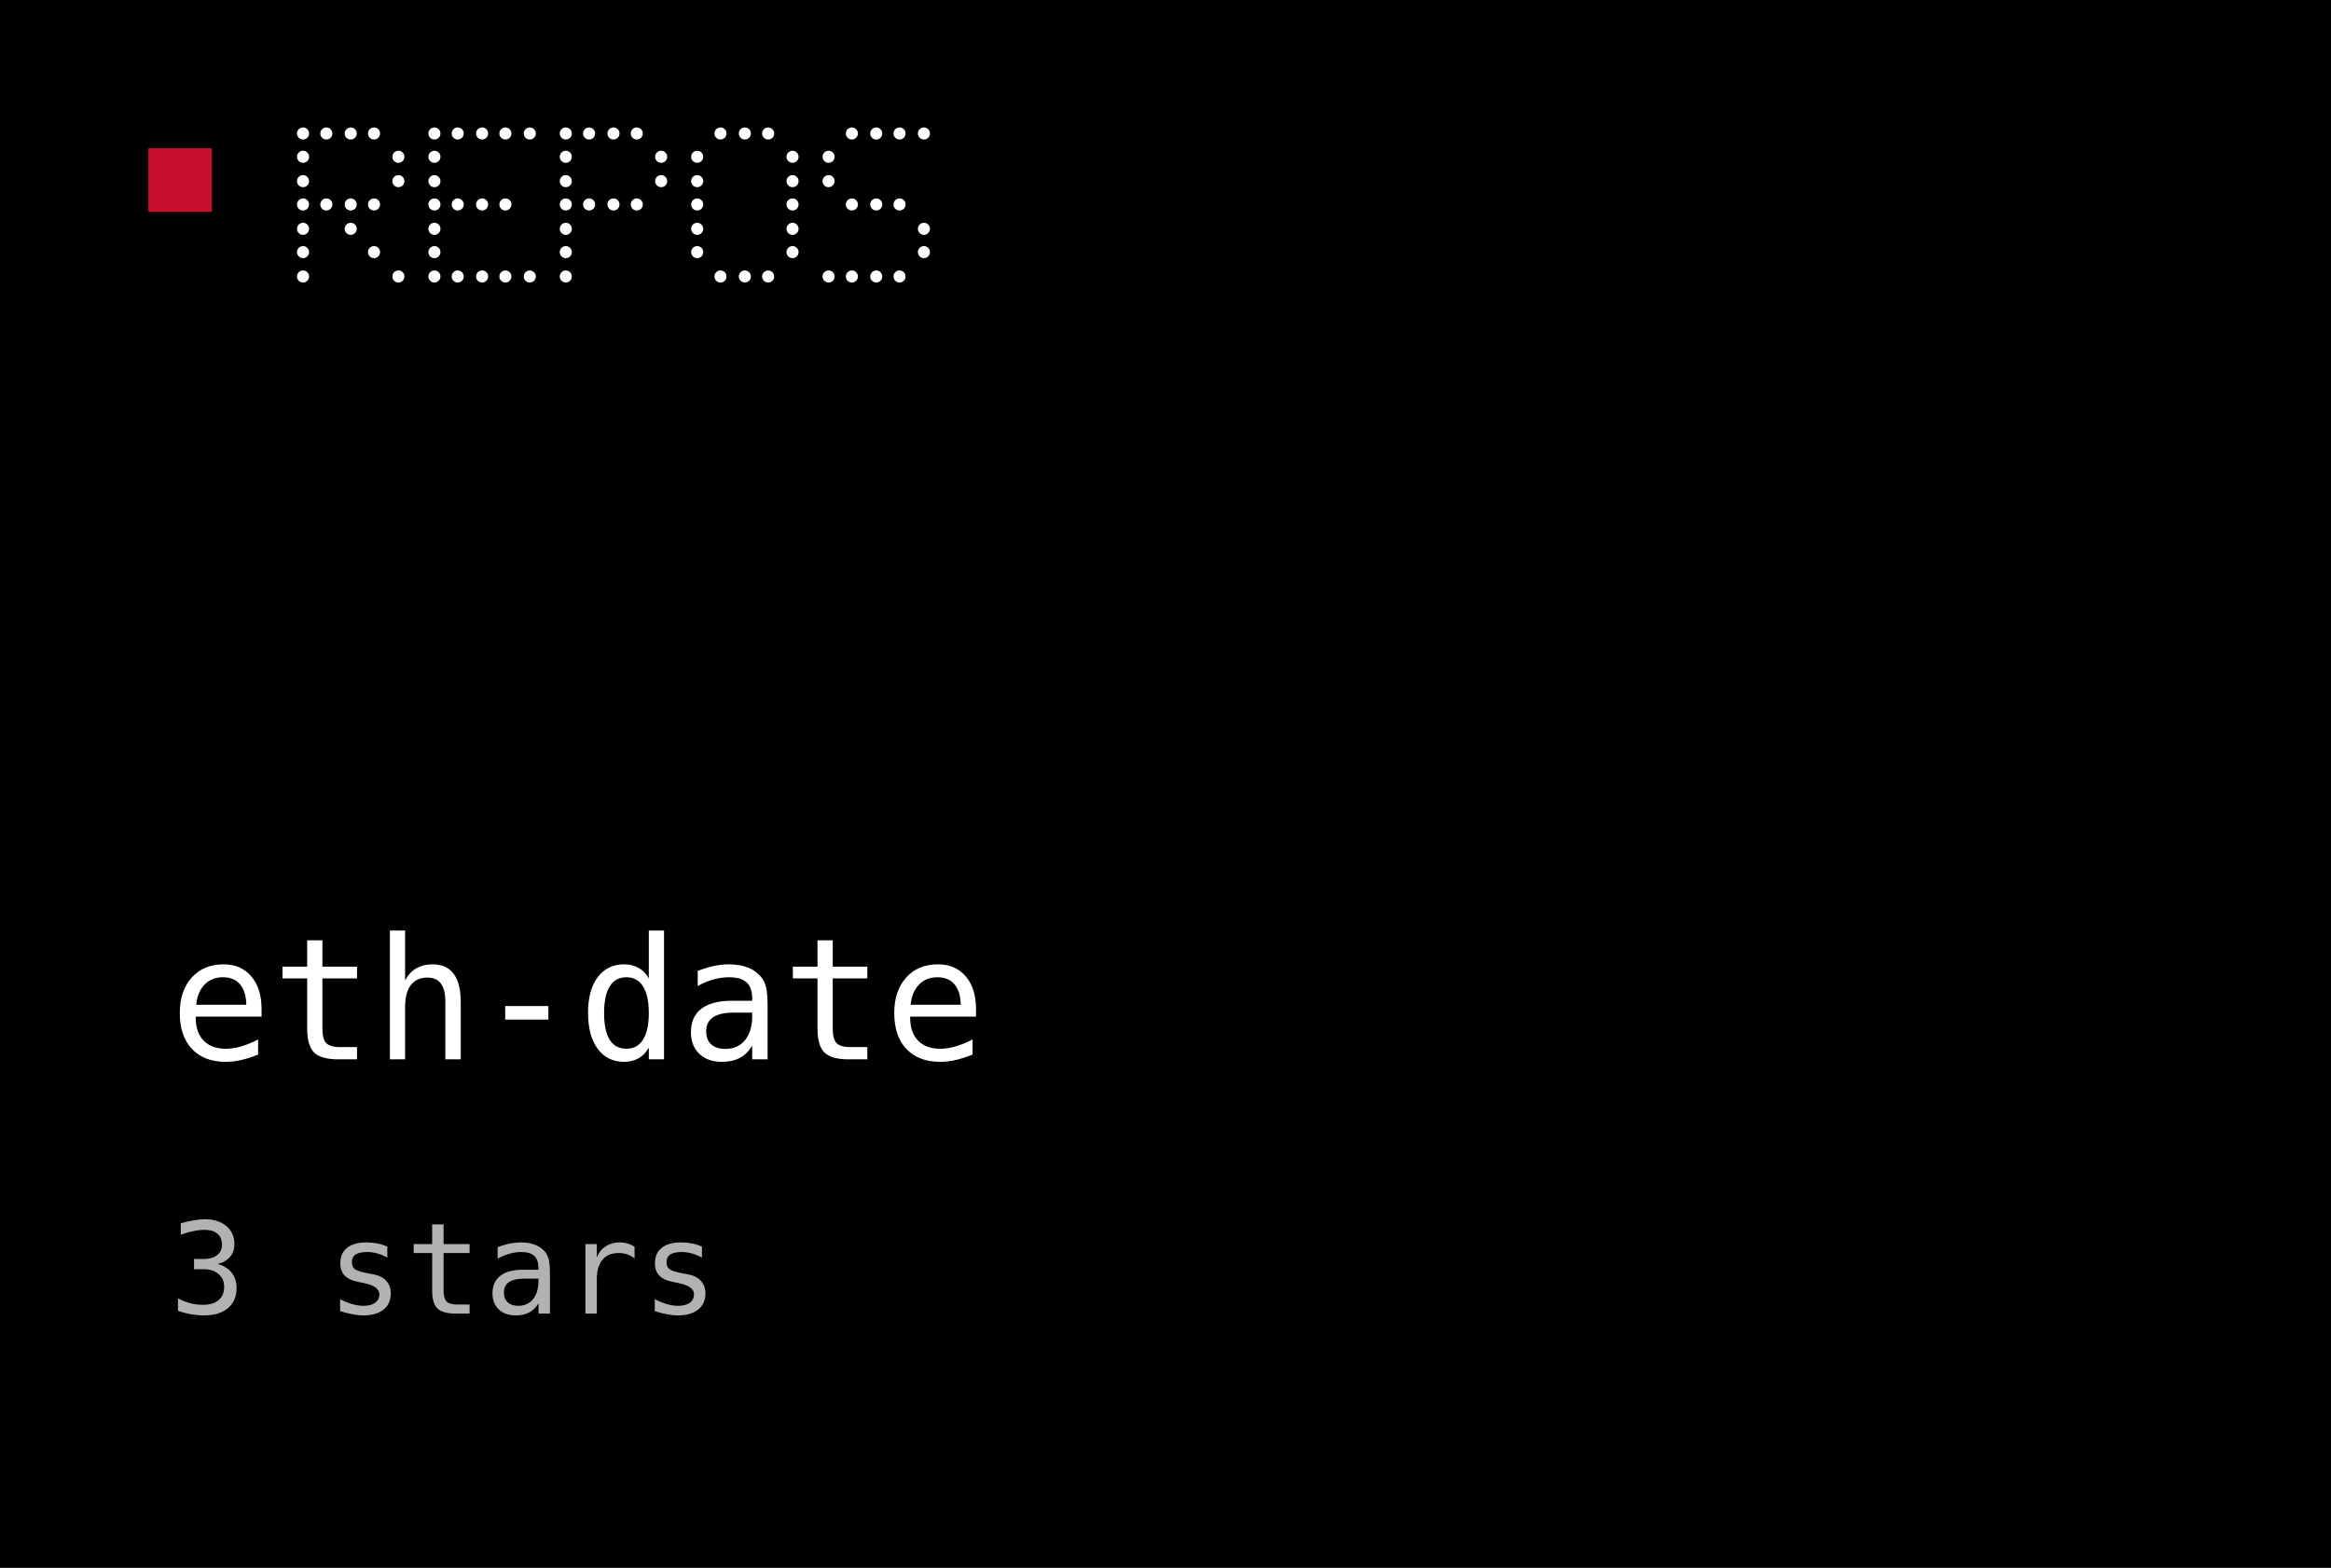
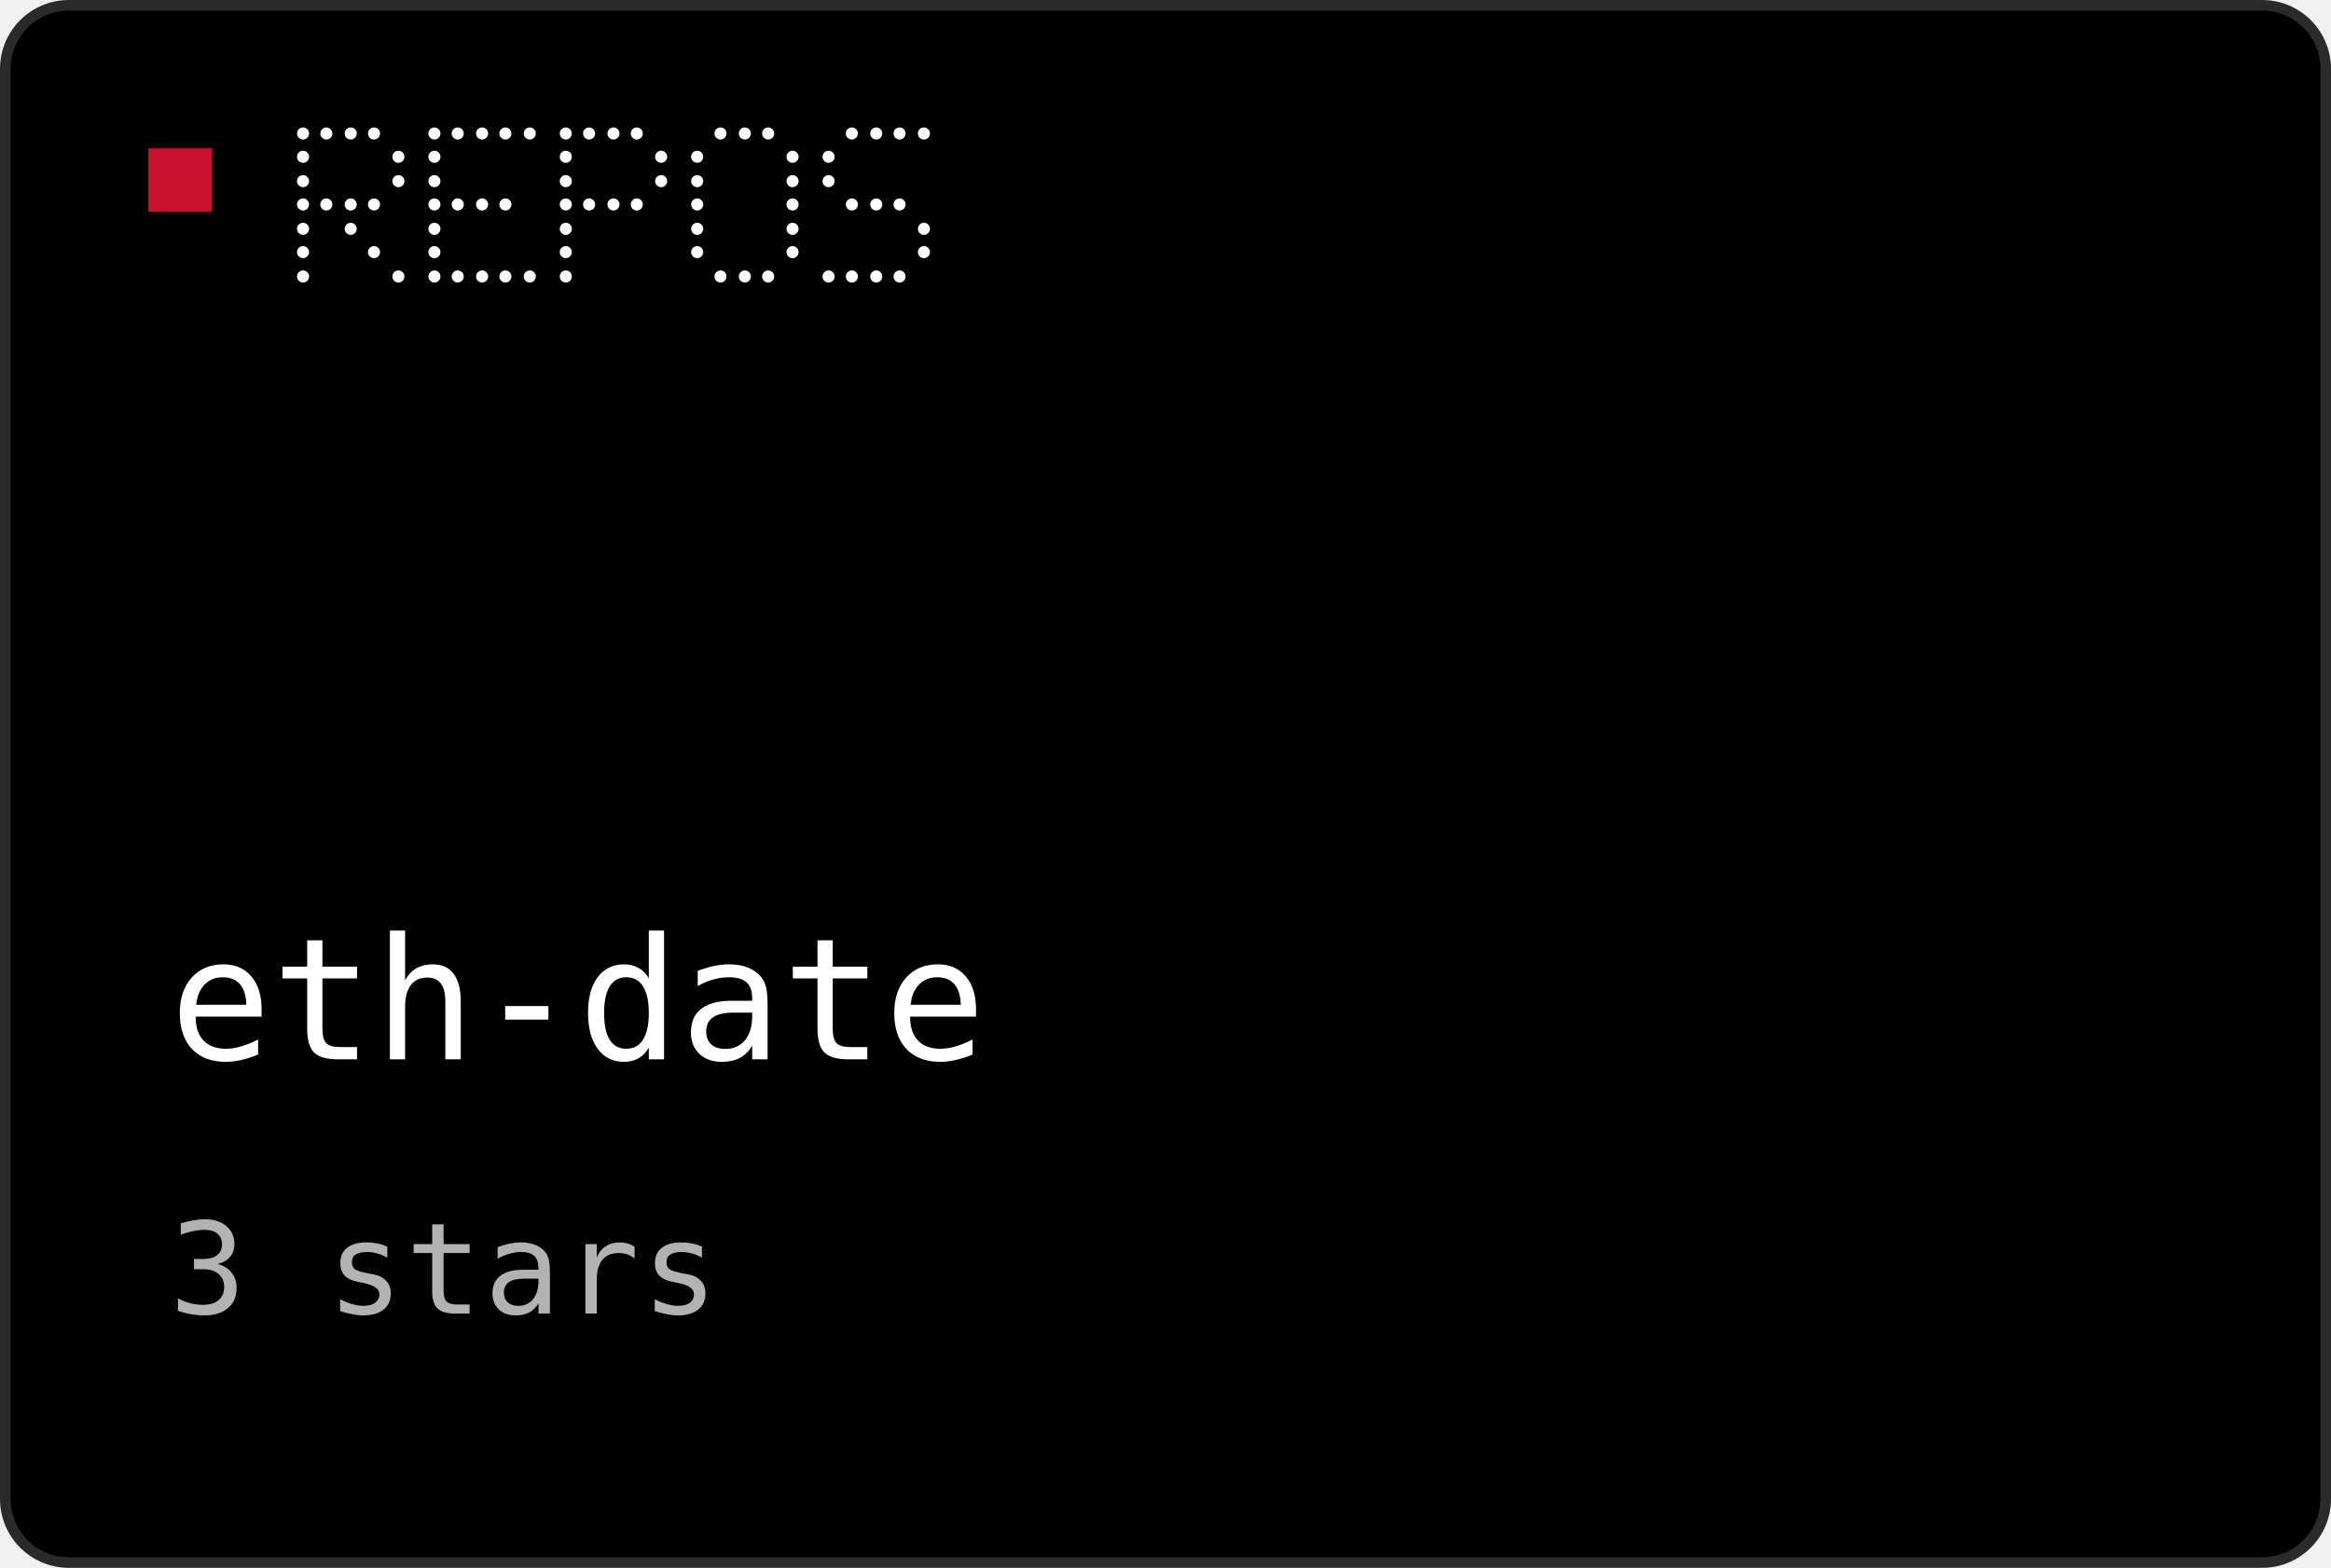
<svg xmlns="http://www.w3.org/2000/svg" width="220" height="148" viewBox="0 0 220 148" role="img">
-   <rect width="220" height="148" fill="#000000" />
+   <rect x="0.5" y="0.5" width="219" height="147" rx="6" fill="#000000" stroke="#2A2A2A" stroke-width="1" />
  <rect x="14" y="14" width="6" height="6" fill="#C8102E" />
  <circle cx="28.6" cy="12.6" r="0.57" fill="#FFFFFF" />
  <circle cx="30.8" cy="12.6" r="0.57" fill="#FFFFFF" />
  <circle cx="33.1" cy="12.6" r="0.57" fill="#FFFFFF" />
  <circle cx="35.3" cy="12.6" r="0.57" fill="#FFFFFF" />
  <circle cx="28.6" cy="14.8" r="0.57" fill="#FFFFFF" />
  <circle cx="37.6" cy="14.8" r="0.57" fill="#FFFFFF" />
  <circle cx="28.6" cy="17.1" r="0.57" fill="#FFFFFF" />
  <circle cx="37.6" cy="17.1" r="0.57" fill="#FFFFFF" />
  <circle cx="28.6" cy="19.3" r="0.57" fill="#FFFFFF" />
  <circle cx="30.8" cy="19.3" r="0.57" fill="#FFFFFF" />
  <circle cx="33.1" cy="19.3" r="0.57" fill="#FFFFFF" />
  <circle cx="35.3" cy="19.3" r="0.57" fill="#FFFFFF" />
  <circle cx="28.6" cy="21.6" r="0.57" fill="#FFFFFF" />
  <circle cx="33.1" cy="21.6" r="0.57" fill="#FFFFFF" />
  <circle cx="28.6" cy="23.8" r="0.57" fill="#FFFFFF" />
  <circle cx="35.3" cy="23.8" r="0.57" fill="#FFFFFF" />
  <circle cx="28.6" cy="26.1" r="0.57" fill="#FFFFFF" />
  <circle cx="37.6" cy="26.1" r="0.57" fill="#FFFFFF" />
  <circle cx="41.0" cy="12.6" r="0.57" fill="#FFFFFF" />
  <circle cx="43.2" cy="12.6" r="0.57" fill="#FFFFFF" />
  <circle cx="45.5" cy="12.6" r="0.57" fill="#FFFFFF" />
  <circle cx="47.7" cy="12.6" r="0.57" fill="#FFFFFF" />
  <circle cx="50.0" cy="12.6" r="0.57" fill="#FFFFFF" />
  <circle cx="41.0" cy="14.8" r="0.57" fill="#FFFFFF" />
  <circle cx="41.0" cy="17.1" r="0.57" fill="#FFFFFF" />
  <circle cx="41.0" cy="19.3" r="0.57" fill="#FFFFFF" />
  <circle cx="43.2" cy="19.3" r="0.57" fill="#FFFFFF" />
  <circle cx="45.5" cy="19.3" r="0.57" fill="#FFFFFF" />
  <circle cx="47.7" cy="19.3" r="0.57" fill="#FFFFFF" />
  <circle cx="41.0" cy="21.6" r="0.57" fill="#FFFFFF" />
  <circle cx="41.0" cy="23.8" r="0.57" fill="#FFFFFF" />
  <circle cx="41.0" cy="26.1" r="0.57" fill="#FFFFFF" />
  <circle cx="43.2" cy="26.1" r="0.57" fill="#FFFFFF" />
  <circle cx="45.5" cy="26.1" r="0.57" fill="#FFFFFF" />
  <circle cx="47.7" cy="26.1" r="0.57" fill="#FFFFFF" />
  <circle cx="50.0" cy="26.1" r="0.57" fill="#FFFFFF" />
  <circle cx="53.4" cy="12.6" r="0.57" fill="#FFFFFF" />
  <circle cx="55.6" cy="12.6" r="0.57" fill="#FFFFFF" />
  <circle cx="57.9" cy="12.6" r="0.57" fill="#FFFFFF" />
  <circle cx="60.1" cy="12.6" r="0.57" fill="#FFFFFF" />
  <circle cx="53.4" cy="14.8" r="0.57" fill="#FFFFFF" />
  <circle cx="62.4" cy="14.8" r="0.57" fill="#FFFFFF" />
  <circle cx="53.4" cy="17.1" r="0.57" fill="#FFFFFF" />
  <circle cx="62.4" cy="17.1" r="0.57" fill="#FFFFFF" />
  <circle cx="53.4" cy="19.3" r="0.57" fill="#FFFFFF" />
  <circle cx="55.6" cy="19.3" r="0.57" fill="#FFFFFF" />
  <circle cx="57.9" cy="19.3" r="0.57" fill="#FFFFFF" />
  <circle cx="60.1" cy="19.3" r="0.57" fill="#FFFFFF" />
  <circle cx="53.4" cy="21.6" r="0.57" fill="#FFFFFF" />
  <circle cx="53.4" cy="23.8" r="0.57" fill="#FFFFFF" />
  <circle cx="53.4" cy="26.1" r="0.57" fill="#FFFFFF" />
  <circle cx="68.0" cy="12.6" r="0.57" fill="#FFFFFF" />
  <circle cx="70.3" cy="12.6" r="0.57" fill="#FFFFFF" />
  <circle cx="72.5" cy="12.6" r="0.57" fill="#FFFFFF" />
  <circle cx="65.8" cy="14.8" r="0.57" fill="#FFFFFF" />
  <circle cx="74.8" cy="14.8" r="0.57" fill="#FFFFFF" />
  <circle cx="65.8" cy="17.1" r="0.57" fill="#FFFFFF" />
  <circle cx="74.8" cy="17.1" r="0.57" fill="#FFFFFF" />
  <circle cx="65.8" cy="19.3" r="0.57" fill="#FFFFFF" />
  <circle cx="74.8" cy="19.3" r="0.57" fill="#FFFFFF" />
  <circle cx="65.8" cy="21.6" r="0.57" fill="#FFFFFF" />
  <circle cx="74.8" cy="21.6" r="0.57" fill="#FFFFFF" />
  <circle cx="65.8" cy="23.8" r="0.57" fill="#FFFFFF" />
  <circle cx="74.8" cy="23.8" r="0.57" fill="#FFFFFF" />
  <circle cx="68.0" cy="26.1" r="0.57" fill="#FFFFFF" />
  <circle cx="70.3" cy="26.1" r="0.57" fill="#FFFFFF" />
  <circle cx="72.5" cy="26.1" r="0.57" fill="#FFFFFF" />
  <circle cx="80.4" cy="12.6" r="0.57" fill="#FFFFFF" />
  <circle cx="82.7" cy="12.6" r="0.57" fill="#FFFFFF" />
  <circle cx="84.9" cy="12.6" r="0.57" fill="#FFFFFF" />
  <circle cx="87.2" cy="12.6" r="0.57" fill="#FFFFFF" />
  <circle cx="78.2" cy="14.8" r="0.57" fill="#FFFFFF" />
  <circle cx="78.2" cy="17.1" r="0.57" fill="#FFFFFF" />
  <circle cx="80.4" cy="19.3" r="0.57" fill="#FFFFFF" />
  <circle cx="82.7" cy="19.3" r="0.57" fill="#FFFFFF" />
  <circle cx="84.9" cy="19.3" r="0.57" fill="#FFFFFF" />
  <circle cx="87.2" cy="21.6" r="0.57" fill="#FFFFFF" />
  <circle cx="87.2" cy="23.8" r="0.57" fill="#FFFFFF" />
  <circle cx="78.2" cy="26.1" r="0.57" fill="#FFFFFF" />
  <circle cx="80.4" cy="26.1" r="0.57" fill="#FFFFFF" />
  <circle cx="82.7" cy="26.1" r="0.57" fill="#FFFFFF" />
  <circle cx="84.9" cy="26.1" r="0.57" fill="#FFFFFF" />
  <text x="16" y="100" fill="#FFFFFF" font-family="ui-monospace, Geist Mono, monospace" font-size="16" letter-spacing="0" dominant-baseline="auto">eth-date</text>
  <text x="16" y="124" fill="#B1B3B3" font-family="ui-monospace, Geist Mono, monospace" font-size="12" letter-spacing="0.2" dominant-baseline="auto">3 stars</text>
</svg>
